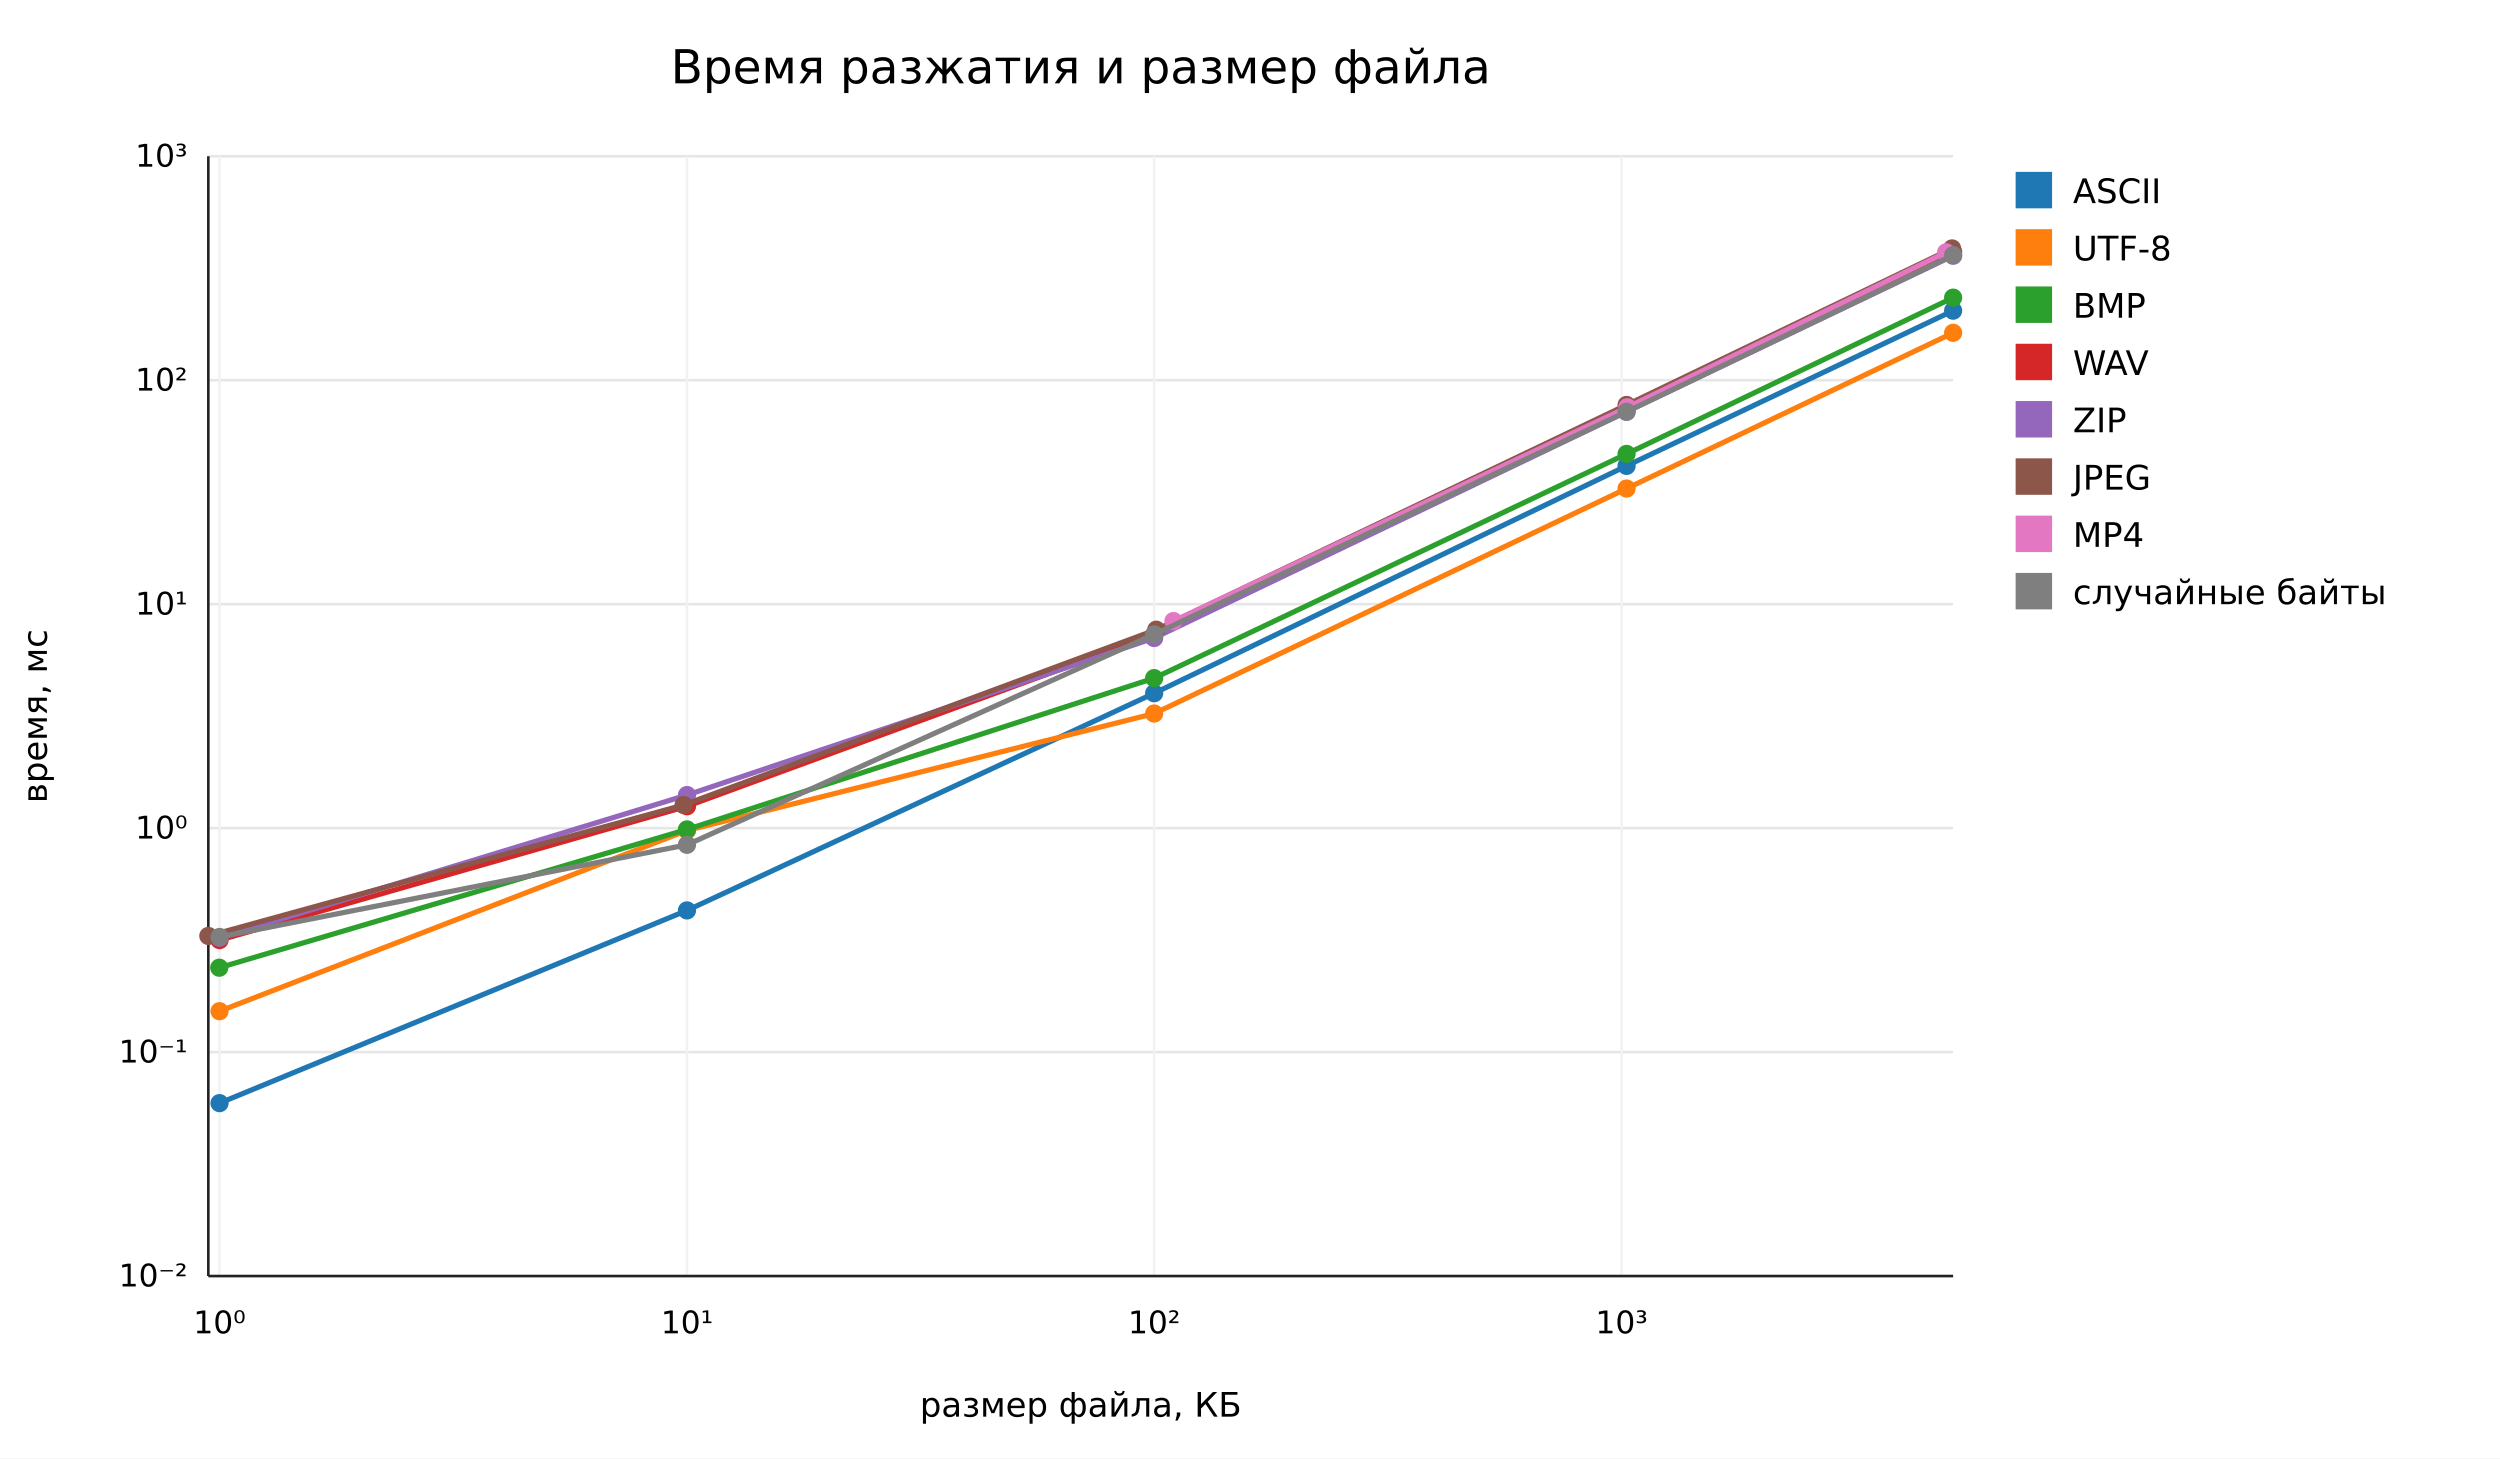
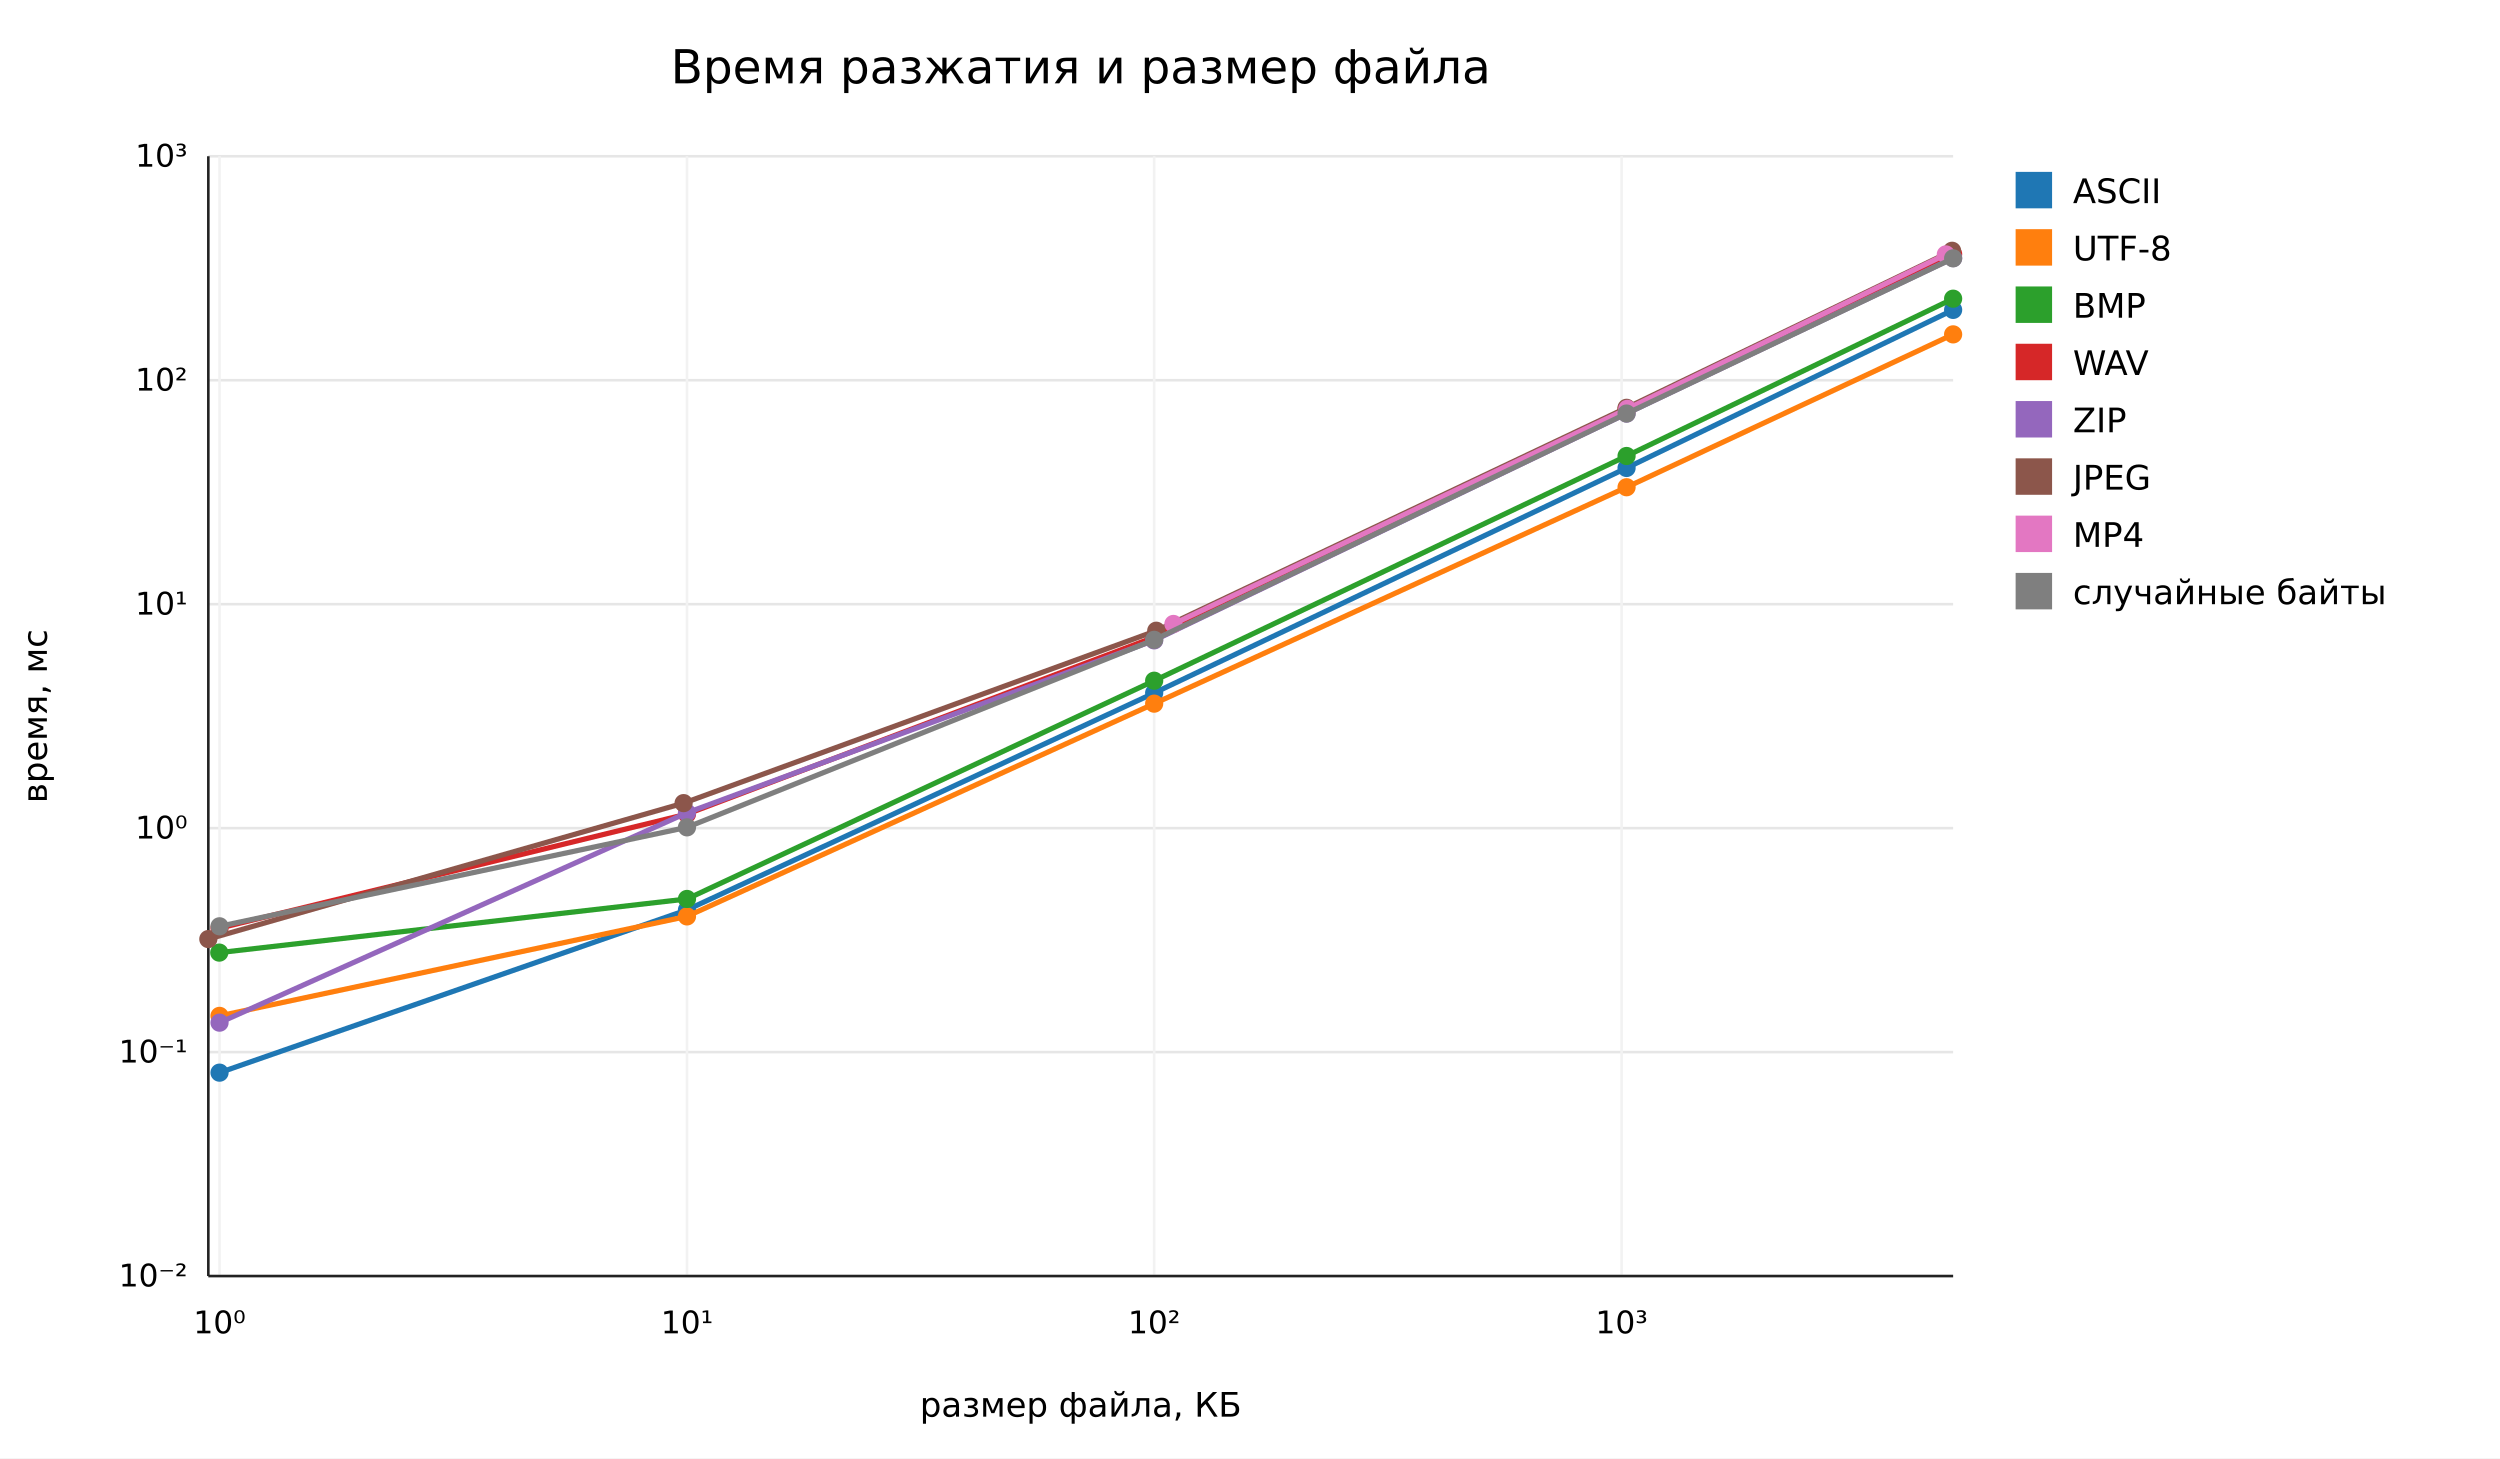
<svg xmlns="http://www.w3.org/2000/svg" width="960" height="560" viewBox="0 0 960 560">
  <rect width="100%" height="100%" fill="white" />
  <text x="415.0" y="32" text-anchor="middle" font-family="DejaVu Sans, sans-serif" font-size="18">Время разжатия и размер файла</text>
  <line x1="80" y1="490.0" x2="750" y2="490.0" stroke="#e6e6e6" />
  <text x="72" y="494.0" text-anchor="end" font-family="DejaVu Sans, sans-serif" font-size="12">10⁻²</text>
  <line x1="80" y1="404.0" x2="750" y2="404.0" stroke="#e6e6e6" />
  <text x="72" y="408.0" text-anchor="end" font-family="DejaVu Sans, sans-serif" font-size="12">10⁻¹</text>
  <line x1="80" y1="318.0" x2="750" y2="318.0" stroke="#e6e6e6" />
  <text x="72" y="322.0" text-anchor="end" font-family="DejaVu Sans, sans-serif" font-size="12">10⁰</text>
  <line x1="80" y1="232.0" x2="750" y2="232.0" stroke="#e6e6e6" />
  <text x="72" y="236.0" text-anchor="end" font-family="DejaVu Sans, sans-serif" font-size="12">10¹</text>
  <line x1="80" y1="146.0" x2="750" y2="146.0" stroke="#e6e6e6" />
  <text x="72" y="150.0" text-anchor="end" font-family="DejaVu Sans, sans-serif" font-size="12">10²</text>
  <line x1="80" y1="60.0" x2="750" y2="60.0" stroke="#e6e6e6" />
  <text x="72" y="64.0" text-anchor="end" font-family="DejaVu Sans, sans-serif" font-size="12">10³</text>
  <line x1="84.3" y1="60" x2="84.3" y2="490" stroke="#f2f2f2" />
  <text x="84.3" y="512" text-anchor="middle" font-family="DejaVu Sans, sans-serif" font-size="12">10⁰</text>
  <line x1="263.8" y1="60" x2="263.8" y2="490" stroke="#f2f2f2" />
  <text x="263.8" y="512" text-anchor="middle" font-family="DejaVu Sans, sans-serif" font-size="12">10¹</text>
  <line x1="443.2" y1="60" x2="443.2" y2="490" stroke="#f2f2f2" />
  <text x="443.2" y="512" text-anchor="middle" font-family="DejaVu Sans, sans-serif" font-size="12">10²</text>
  <line x1="622.7" y1="60" x2="622.7" y2="490" stroke="#f2f2f2" />
  <text x="622.7" y="512" text-anchor="middle" font-family="DejaVu Sans, sans-serif" font-size="12">10³</text>
  <line x1="80" y1="60" x2="80" y2="490" stroke="#222" />
  <line x1="80" y1="490" x2="750" y2="490" stroke="#222" />
-   <polyline fill="none" stroke="#1f77b4" stroke-width="2" points="84.3,423.6 263.8,349.6 443.2,266.2 624.6,178.9 750.0,119.3" />
-   <circle cx="84.3" cy="423.6" r="3.5" fill="#1f77b4" />
-   <circle cx="263.8" cy="349.6" r="3.5" fill="#1f77b4" />
-   <circle cx="443.2" cy="266.2" r="3.5" fill="#1f77b4" />
-   <circle cx="624.6" cy="178.9" r="3.5" fill="#1f77b4" />
-   <circle cx="750.0" cy="119.3" r="3.5" fill="#1f77b4" />
+   <polyline fill="none" stroke="#1f77b4" stroke-width="2" points="84.3,411.9 263.8,349.4 443.2,266.1 624.6,179.7 750.0,119.0" />
+   <circle cx="84.3" cy="411.9" r="3.5" fill="#1f77b4" />
+   <circle cx="263.8" cy="349.4" r="3.5" fill="#1f77b4" />
+   <circle cx="443.2" cy="266.1" r="3.5" fill="#1f77b4" />
+   <circle cx="624.6" cy="179.7" r="3.5" fill="#1f77b4" />
+   <circle cx="750.0" cy="119.0" r="3.5" fill="#1f77b4" />
  <rect x="774" y="66" width="14" height="14" fill="#1f77b4" />
  <text x="796" y="78" font-family="DejaVu Sans, sans-serif" font-size="13">ASCII</text>
-   <polyline fill="none" stroke="#ff7f0e" stroke-width="2" points="84.3,388.3 263.8,318.9 443.2,274.0 624.6,187.6 750.0,127.8" />
-   <circle cx="84.3" cy="388.3" r="3.5" fill="#ff7f0e" />
-   <circle cx="263.8" cy="318.9" r="3.5" fill="#ff7f0e" />
-   <circle cx="443.2" cy="274.0" r="3.5" fill="#ff7f0e" />
-   <circle cx="624.6" cy="187.6" r="3.5" fill="#ff7f0e" />
-   <circle cx="750.0" cy="127.8" r="3.5" fill="#ff7f0e" />
+   <polyline fill="none" stroke="#ff7f0e" stroke-width="2" points="84.3,390.1 263.8,351.9 443.2,270.2 624.6,187.1 750.0,128.4" />
+   <circle cx="84.3" cy="390.1" r="3.5" fill="#ff7f0e" />
+   <circle cx="263.8" cy="351.9" r="3.5" fill="#ff7f0e" />
+   <circle cx="443.2" cy="270.2" r="3.5" fill="#ff7f0e" />
+   <circle cx="624.6" cy="187.1" r="3.5" fill="#ff7f0e" />
+   <circle cx="750.0" cy="128.4" r="3.5" fill="#ff7f0e" />
  <rect x="774" y="88" width="14" height="14" fill="#ff7f0e" />
  <text x="796" y="100" font-family="DejaVu Sans, sans-serif" font-size="13">UTF-8</text>
-   <polyline fill="none" stroke="#2ca02c" stroke-width="2" points="84.2,371.6 263.8,318.5 443.2,260.4 624.6,174.3 750.0,114.3" />
-   <circle cx="84.2" cy="371.6" r="3.5" fill="#2ca02c" />
-   <circle cx="263.8" cy="318.5" r="3.5" fill="#2ca02c" />
-   <circle cx="443.2" cy="260.4" r="3.5" fill="#2ca02c" />
-   <circle cx="624.6" cy="174.3" r="3.5" fill="#2ca02c" />
-   <circle cx="750.0" cy="114.3" r="3.5" fill="#2ca02c" />
+   <polyline fill="none" stroke="#2ca02c" stroke-width="2" points="84.2,365.8 263.8,345.2 443.2,261.4 624.6,175.1 750.0,114.7" />
+   <circle cx="84.2" cy="365.8" r="3.5" fill="#2ca02c" />
+   <circle cx="263.8" cy="345.2" r="3.5" fill="#2ca02c" />
+   <circle cx="443.2" cy="261.4" r="3.5" fill="#2ca02c" />
+   <circle cx="624.6" cy="175.1" r="3.5" fill="#2ca02c" />
+   <circle cx="750.0" cy="114.7" r="3.5" fill="#2ca02c" />
  <rect x="774" y="110" width="14" height="14" fill="#2ca02c" />
  <text x="796" y="122" font-family="DejaVu Sans, sans-serif" font-size="13">BMP</text>
-   <polyline fill="none" stroke="#d62728" stroke-width="2" points="84.3,361.0 263.8,309.6 443.2,243.8 624.6,157.1 750.0,96.8" />
-   <circle cx="84.3" cy="361.0" r="3.5" fill="#d62728" />
-   <circle cx="263.8" cy="309.6" r="3.5" fill="#d62728" />
-   <circle cx="443.2" cy="243.8" r="3.5" fill="#d62728" />
+   <polyline fill="none" stroke="#d62728" stroke-width="2" points="84.3,356.4 263.8,312.6 443.2,244.7 624.6,157.1 750.0,97.6" />
+   <circle cx="84.3" cy="356.4" r="3.5" fill="#d62728" />
+   <circle cx="263.8" cy="312.6" r="3.5" fill="#d62728" />
+   <circle cx="443.2" cy="244.7" r="3.5" fill="#d62728" />
  <circle cx="624.6" cy="157.1" r="3.5" fill="#d62728" />
-   <circle cx="750.0" cy="96.8" r="3.5" fill="#d62728" />
+   <circle cx="750.0" cy="97.6" r="3.5" fill="#d62728" />
  <rect x="774" y="132" width="14" height="14" fill="#d62728" />
  <text x="796" y="144" font-family="DejaVu Sans, sans-serif" font-size="13">WAV</text>
-   <polyline fill="none" stroke="#9467bd" stroke-width="2" points="84.3,360.1 263.8,305.3 443.2,245.0 624.6,158.1 750.0,98.2" />
-   <circle cx="84.3" cy="360.1" r="3.5" fill="#9467bd" />
-   <circle cx="263.8" cy="305.3" r="3.5" fill="#9467bd" />
-   <circle cx="443.2" cy="245.0" r="3.5" fill="#9467bd" />
-   <circle cx="624.6" cy="158.1" r="3.5" fill="#9467bd" />
-   <circle cx="750.0" cy="98.2" r="3.5" fill="#9467bd" />
+   <polyline fill="none" stroke="#9467bd" stroke-width="2" points="84.3,392.7 263.8,312.1 443.2,245.9 624.6,158.8 750.0,99.1" />
+   <circle cx="84.3" cy="392.7" r="3.5" fill="#9467bd" />
+   <circle cx="263.8" cy="312.1" r="3.5" fill="#9467bd" />
+   <circle cx="443.2" cy="245.9" r="3.5" fill="#9467bd" />
+   <circle cx="624.6" cy="158.8" r="3.5" fill="#9467bd" />
+   <circle cx="750.0" cy="99.1" r="3.5" fill="#9467bd" />
  <rect x="774" y="154" width="14" height="14" fill="#9467bd" />
  <text x="796" y="166" font-family="DejaVu Sans, sans-serif" font-size="13">ZIP</text>
-   <polyline fill="none" stroke="#8c564b" stroke-width="2" points="80.0,359.4 262.5,309.1 444.0,241.8 624.6,155.5 749.6,95.4" />
-   <circle cx="80.0" cy="359.4" r="3.5" fill="#8c564b" />
-   <circle cx="262.5" cy="309.1" r="3.5" fill="#8c564b" />
-   <circle cx="444.0" cy="241.8" r="3.5" fill="#8c564b" />
-   <circle cx="624.6" cy="155.5" r="3.5" fill="#8c564b" />
-   <circle cx="749.6" cy="95.4" r="3.5" fill="#8c564b" />
+   <polyline fill="none" stroke="#8c564b" stroke-width="2" points="80.0,360.6 262.5,308.4 444.0,242.2 624.6,156.6 749.6,96.3" />
+   <circle cx="80.0" cy="360.6" r="3.5" fill="#8c564b" />
+   <circle cx="262.5" cy="308.4" r="3.5" fill="#8c564b" />
+   <circle cx="444.0" cy="242.2" r="3.5" fill="#8c564b" />
+   <circle cx="624.6" cy="156.6" r="3.5" fill="#8c564b" />
+   <circle cx="749.6" cy="96.3" r="3.5" fill="#8c564b" />
  <rect x="774" y="176" width="14" height="14" fill="#8c564b" />
  <text x="796" y="188" font-family="DejaVu Sans, sans-serif" font-size="13">JPEG</text>
-   <polyline fill="none" stroke="#e377c2" stroke-width="2" points="450.6,238.5 624.9,156.4 747.3,96.9" />
-   <circle cx="450.6" cy="238.5" r="3.5" fill="#e377c2" />
-   <circle cx="624.9" cy="156.4" r="3.5" fill="#e377c2" />
-   <circle cx="747.3" cy="96.9" r="3.5" fill="#e377c2" />
+   <polyline fill="none" stroke="#e377c2" stroke-width="2" points="450.6,239.6 624.9,157.0 747.2,97.7" />
+   <circle cx="450.6" cy="239.6" r="3.5" fill="#e377c2" />
+   <circle cx="624.9" cy="157.0" r="3.5" fill="#e377c2" />
+   <circle cx="747.2" cy="97.7" r="3.5" fill="#e377c2" />
  <rect x="774" y="198" width="14" height="14" fill="#e377c2" />
  <text x="796" y="210" font-family="DejaVu Sans, sans-serif" font-size="13">MP4</text>
-   <polyline fill="none" stroke="#7f7f7f" stroke-width="2" points="84.3,359.8 263.8,324.4 443.2,243.6 624.6,158.1 750.0,98.0" />
-   <circle cx="84.3" cy="359.8" r="3.5" fill="#7f7f7f" />
-   <circle cx="263.8" cy="324.4" r="3.5" fill="#7f7f7f" />
-   <circle cx="443.2" cy="243.6" r="3.5" fill="#7f7f7f" />
-   <circle cx="624.6" cy="158.1" r="3.5" fill="#7f7f7f" />
-   <circle cx="750.0" cy="98.0" r="3.5" fill="#7f7f7f" />
+   <polyline fill="none" stroke="#7f7f7f" stroke-width="2" points="84.3,355.7 263.8,317.7 443.2,245.7 624.6,158.8 750.0,99.2" />
+   <circle cx="84.3" cy="355.7" r="3.5" fill="#7f7f7f" />
+   <circle cx="263.8" cy="317.7" r="3.5" fill="#7f7f7f" />
+   <circle cx="443.2" cy="245.7" r="3.5" fill="#7f7f7f" />
+   <circle cx="624.6" cy="158.8" r="3.5" fill="#7f7f7f" />
+   <circle cx="750.0" cy="99.2" r="3.5" fill="#7f7f7f" />
  <rect x="774" y="220" width="14" height="14" fill="#7f7f7f" />
  <text x="796" y="232" font-family="DejaVu Sans, sans-serif" font-size="13">случайные байты</text>
  <text x="18" y="275.0" transform="rotate(-90 18 275.0)" text-anchor="middle" font-family="DejaVu Sans, sans-serif" font-size="13">время, мс</text>
  <text x="415.0" y="544" text-anchor="middle" font-family="DejaVu Sans, sans-serif" font-size="13">размер файла, КБ</text>
</svg>
